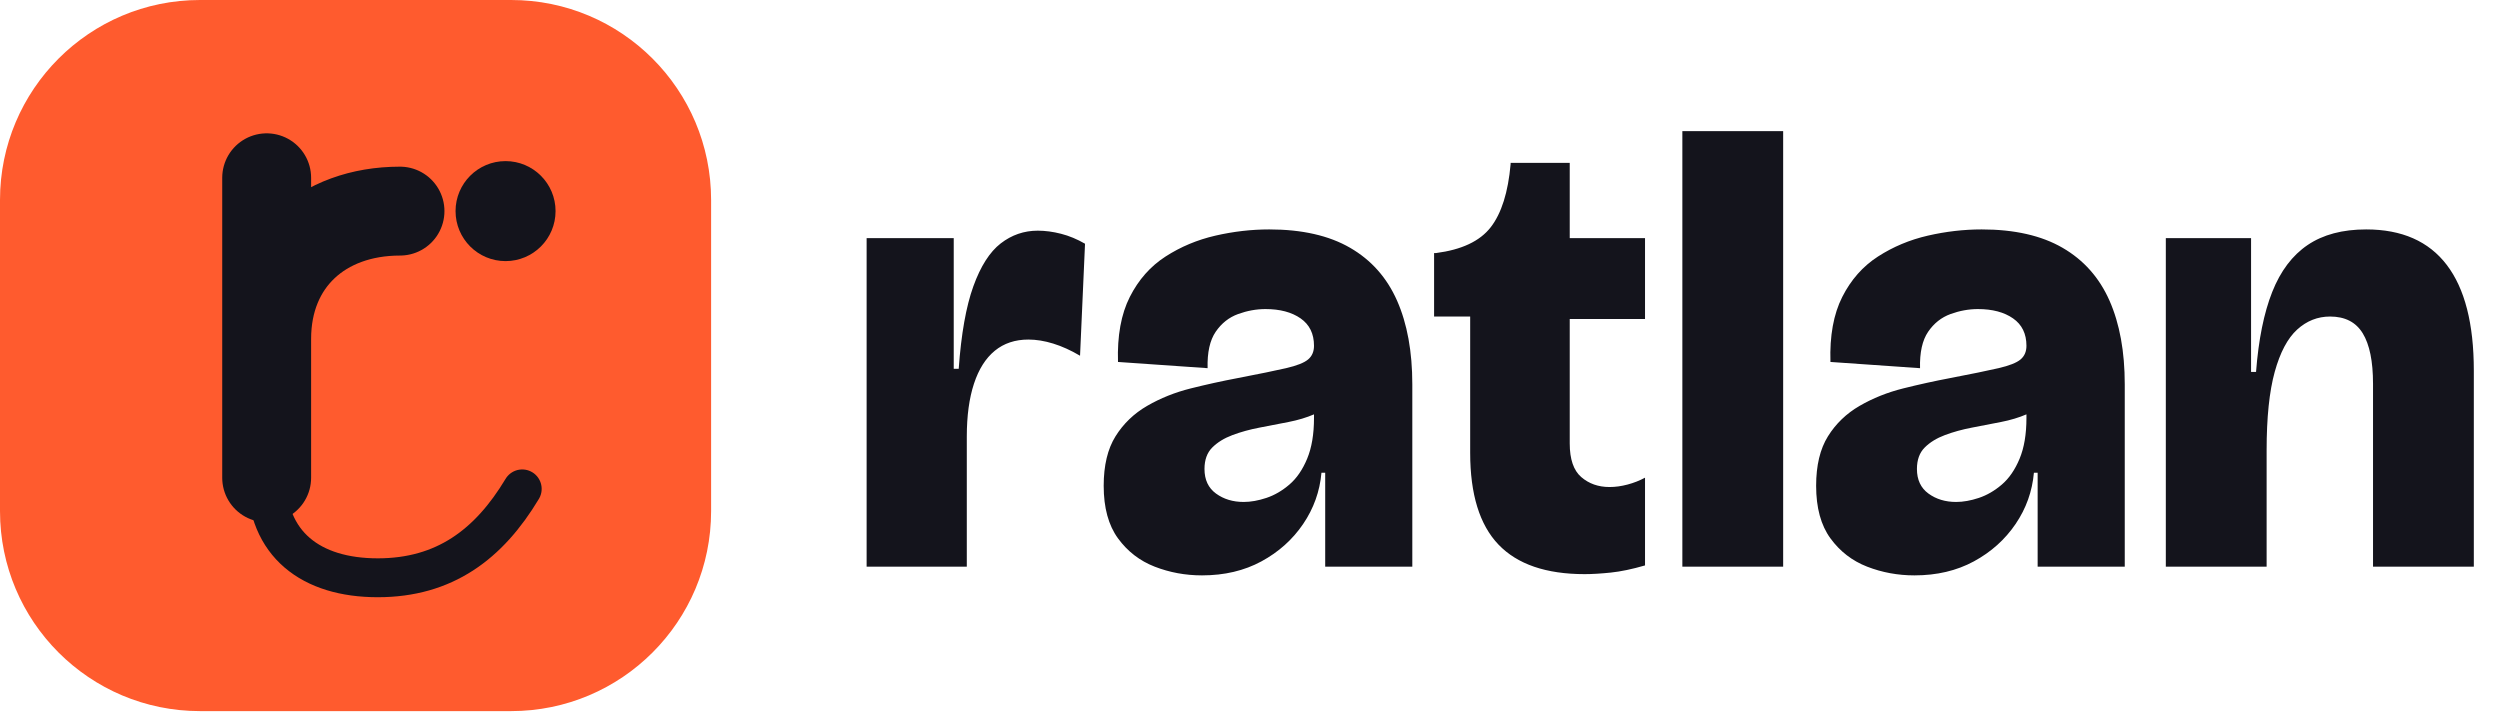
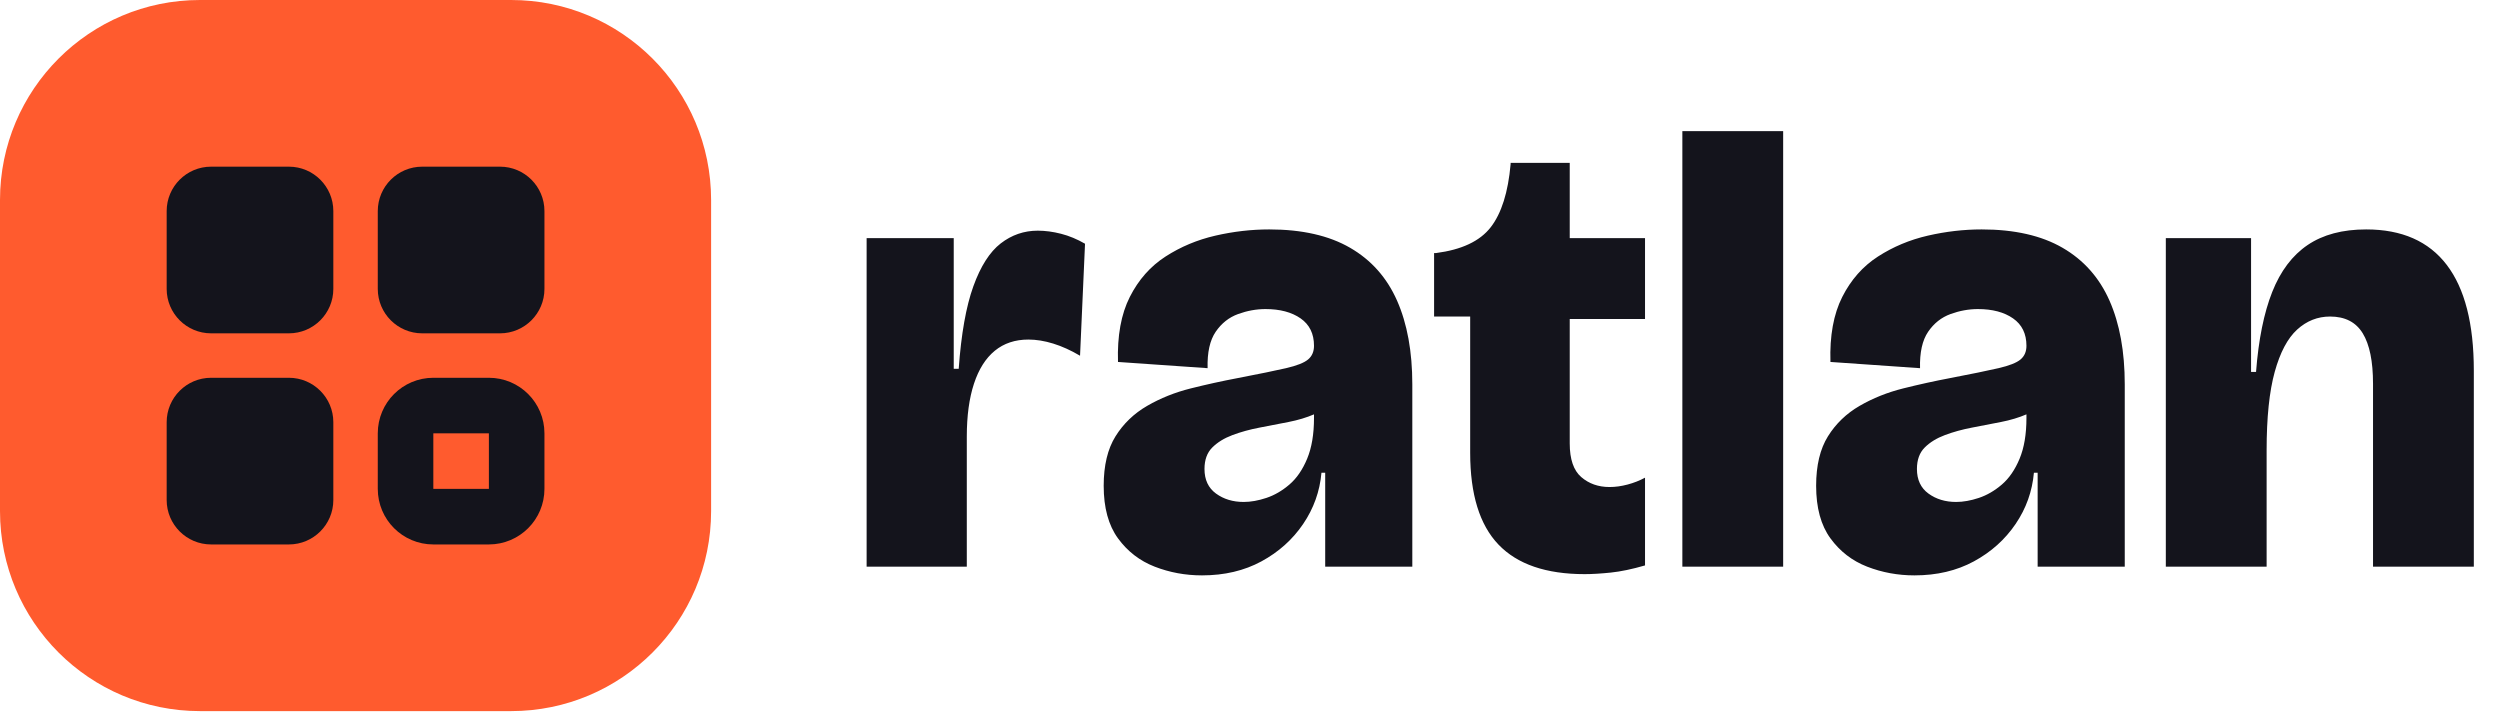
<svg xmlns="http://www.w3.org/2000/svg" viewBox="0 0 225 64" width="225" height="64" role="img" aria-label="Ratlan">
  <rect width="64" height="64" rx="18" fill="#FF5B2E" />
-   <g transform="translate(2 0)">
-     <path d="M22 16v27M22 30.5c0-7 5-11.5 12-11.5" fill="none" stroke="#14141C" stroke-width="8" stroke-linecap="round" />
-     <circle cx="43.5" cy="19" r="4.5" fill="#14141C" />
-     <path d="M22 43c0 6 4 9 10 9 6 0 10-3 13-8" fill="none" stroke="#14141C" stroke-width="3.5" stroke-linecap="round" />
-   </g>
+   <rect x="15" y="15" width="15" height="15" rx="4" fill="#14141C" />
+   <rect x="34" y="15" width="15" height="15" rx="4" fill="#14141C" />
+   <rect x="15" y="34" width="15" height="15" rx="4" fill="#14141C" />
+   <rect x="36.5" y="36.5" width="10" height="10" rx="2.5" fill="none" stroke="#14141C" stroke-width="5" />
  <path transform="translate(75.98 51) scale(0.56)" d="M19.70 0L3.60 0L3.60-28.70L3.60-52.80L17.60-52.80L17.60-31.80L18.40-31.80Q19-40.20 20.75-45.05Q22.50-49.90 25.15-51.95Q27.80-54 31.10-54L31.10-54Q32.90-54 34.85-53.50Q36.80-53 38.70-51.90L38.70-51.90L37.90-33.90Q35.70-35.20 33.60-35.85Q31.50-36.50 29.60-36.50L29.60-36.50Q26.40-36.50 24.20-34.70Q22-32.90 20.85-29.40Q19.70-25.90 19.70-20.90L19.70-20.90L19.70 0ZM57.50 1.40L57.50 1.40Q53.50 1.40 49.90 0Q46.30-1.40 44-4.55Q41.70-7.70 41.70-13L41.70-13Q41.70-17.90 43.60-20.95Q45.50-24 48.70-25.85Q51.90-27.70 55.70-28.65Q59.50-29.60 63.20-30.30L63.20-30.30Q68.40-31.30 71-31.90Q73.60-32.50 74.55-33.30Q75.50-34.10 75.50-35.50L75.50-35.50Q75.50-38.40 73.35-39.90Q71.20-41.40 67.70-41.40L67.70-41.40Q65.50-41.40 63.30-40.60Q61.10-39.80 59.70-37.75Q58.30-35.70 58.40-31.90L58.40-31.90L44-32.90Q43.80-39.20 45.90-43.35Q48-47.50 51.65-49.85Q55.30-52.20 59.65-53.20Q64-54.20 68.30-54.20L68.30-54.20Q76.20-54.20 81.30-51.25Q86.40-48.30 88.85-42.75Q91.30-37.20 91.30-29.30L91.30-29.30L91.30-19.90Q91.30-16.60 91.30-13.25Q91.30-9.90 91.30-6.60Q91.30-3.30 91.30 0L91.30 0L77.30 0Q77.30-3.60 77.30-7.30Q77.30-11 77.30-15.10L77.30-15.10L76.70-15.10Q76.30-10.60 73.75-6.85Q71.20-3.10 67.05-0.85Q62.90 1.40 57.50 1.40ZM64.20-10.40L64.20-10.40Q65.90-10.40 67.85-11.05Q69.80-11.70 71.55-13.20Q73.30-14.70 74.40-17.35Q75.50-20 75.50-23.90L75.50-23.90L75.50-26.30L78.20-26.60Q77.40-25.30 75.55-24.50Q73.70-23.70 71.40-23.25Q69.10-22.80 66.75-22.35Q64.40-21.90 62.40-21.15Q60.40-20.40 59.15-19.15Q57.90-17.90 57.90-15.70L57.90-15.70Q57.90-13.10 59.75-11.75Q61.60-10.40 64.20-10.40ZM119.00 1.20L119.00 1.20Q109.70 1.20 105.15-3.55Q100.60-8.30 100.60-18.30L100.60-18.30L100.60-40.20L94.80-40.20L94.80-50.40L95.10-50.40Q101.30-51.20 103.90-54.55Q106.50-57.90 107.10-64.70L107.10-64.70L107.10-64.90L116.60-64.90L116.60-52.80L128.70-52.80L128.70-39.80L116.60-39.80L116.60-19.80Q116.60-16 118.45-14.40Q120.30-12.80 123.00-12.80L123.00-12.80Q124.40-12.80 125.90-13.20Q127.40-13.60 128.70-14.30L128.70-14.30L128.70-0.20Q125.60 0.70 123.20 0.95Q120.80 1.20 119.00 1.20ZM150.90 0L134.70 0L134.70-70L150.90-70L150.90 0ZM172.00 1.40L172.00 1.40Q168.00 1.40 164.40 0Q160.80-1.40 158.50-4.55Q156.20-7.70 156.20-13L156.20-13Q156.20-17.90 158.10-20.95Q160.00-24 163.20-25.85Q166.40-27.70 170.20-28.65Q174.00-29.60 177.70-30.30L177.70-30.30Q182.90-31.30 185.50-31.90Q188.10-32.50 189.05-33.30Q190.00-34.10 190.00-35.50L190.00-35.50Q190.00-38.40 187.85-39.90Q185.70-41.40 182.20-41.40L182.20-41.40Q180.00-41.40 177.80-40.60Q175.60-39.80 174.20-37.75Q172.80-35.70 172.90-31.90L172.90-31.90L158.50-32.90Q158.30-39.20 160.40-43.35Q162.50-47.50 166.15-49.85Q169.80-52.20 174.15-53.20Q178.50-54.20 182.80-54.20L182.80-54.20Q190.70-54.20 195.80-51.25Q200.90-48.30 203.35-42.75Q205.80-37.20 205.80-29.30L205.80-29.30L205.80-19.90Q205.80-16.60 205.80-13.25Q205.80-9.90 205.80-6.60Q205.80-3.30 205.80 0L205.80 0L191.80 0Q191.80-3.60 191.80-7.30Q191.80-11 191.80-15.10L191.80-15.10L191.20-15.10Q190.80-10.60 188.25-6.85Q185.70-3.10 181.55-0.85Q177.40 1.40 172.00 1.40ZM178.70-10.40L178.70-10.40Q180.40-10.40 182.35-11.05Q184.30-11.70 186.05-13.20Q187.80-14.70 188.90-17.35Q190.00-20 190.00-23.90L190.00-23.90L190.00-26.30L192.70-26.60Q191.90-25.30 190.05-24.50Q188.20-23.70 185.90-23.25Q183.60-22.80 181.25-22.35Q178.90-21.90 176.90-21.15Q174.90-20.40 173.65-19.15Q172.40-17.90 172.40-15.70L172.40-15.70Q172.40-13.10 174.25-11.75Q176.10-10.40 178.70-10.40ZM228.60 0L212.40 0L212.40-29.90L212.40-52.80L226.10-52.80L226.10-31.30L226.90-31.30Q227.50-39.10 229.50-44.15Q231.50-49.20 235.20-51.70Q238.90-54.20 244.60-54.20L244.60-54.20Q253.20-54.20 257.55-48.50Q261.90-42.80 261.90-31.50L261.90-31.50L261.90 0L245.70 0L245.70-29.40Q245.70-34.80 244.05-37.50Q242.40-40.20 238.80-40.20L238.80-40.20Q235.80-40.20 233.50-38.10Q231.20-36 229.90-31.30Q228.60-26.60 228.60-18.70L228.60-18.70L228.60 0Z" fill="#14141C" />
</svg>
